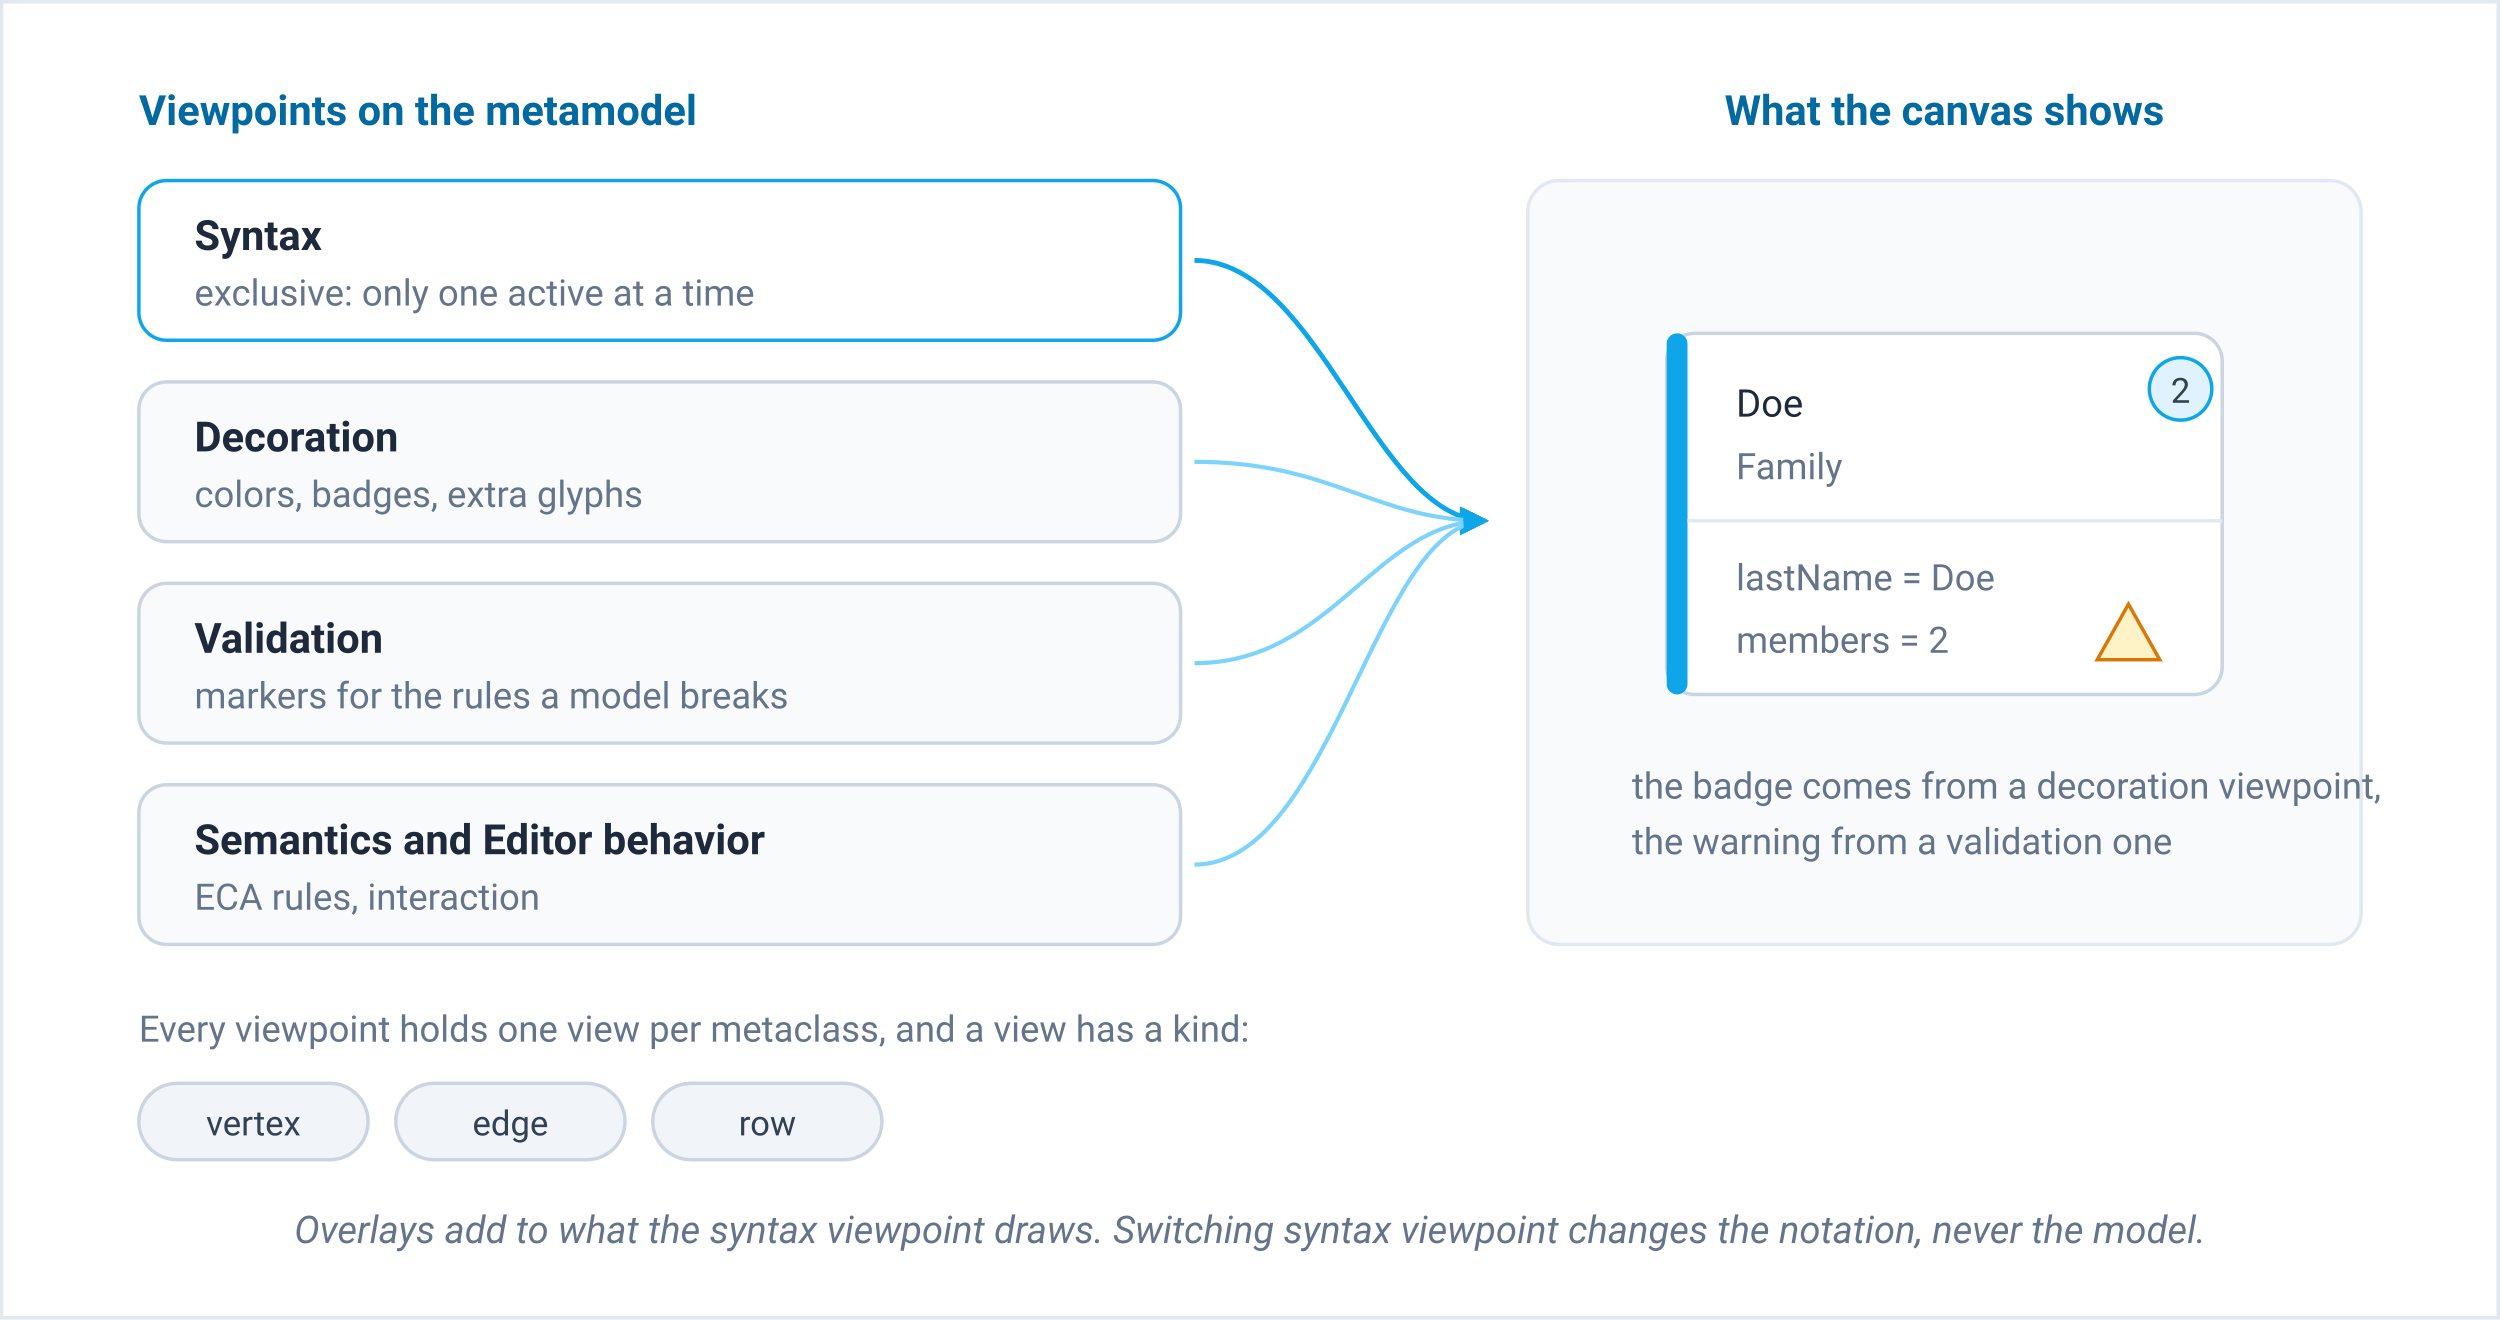
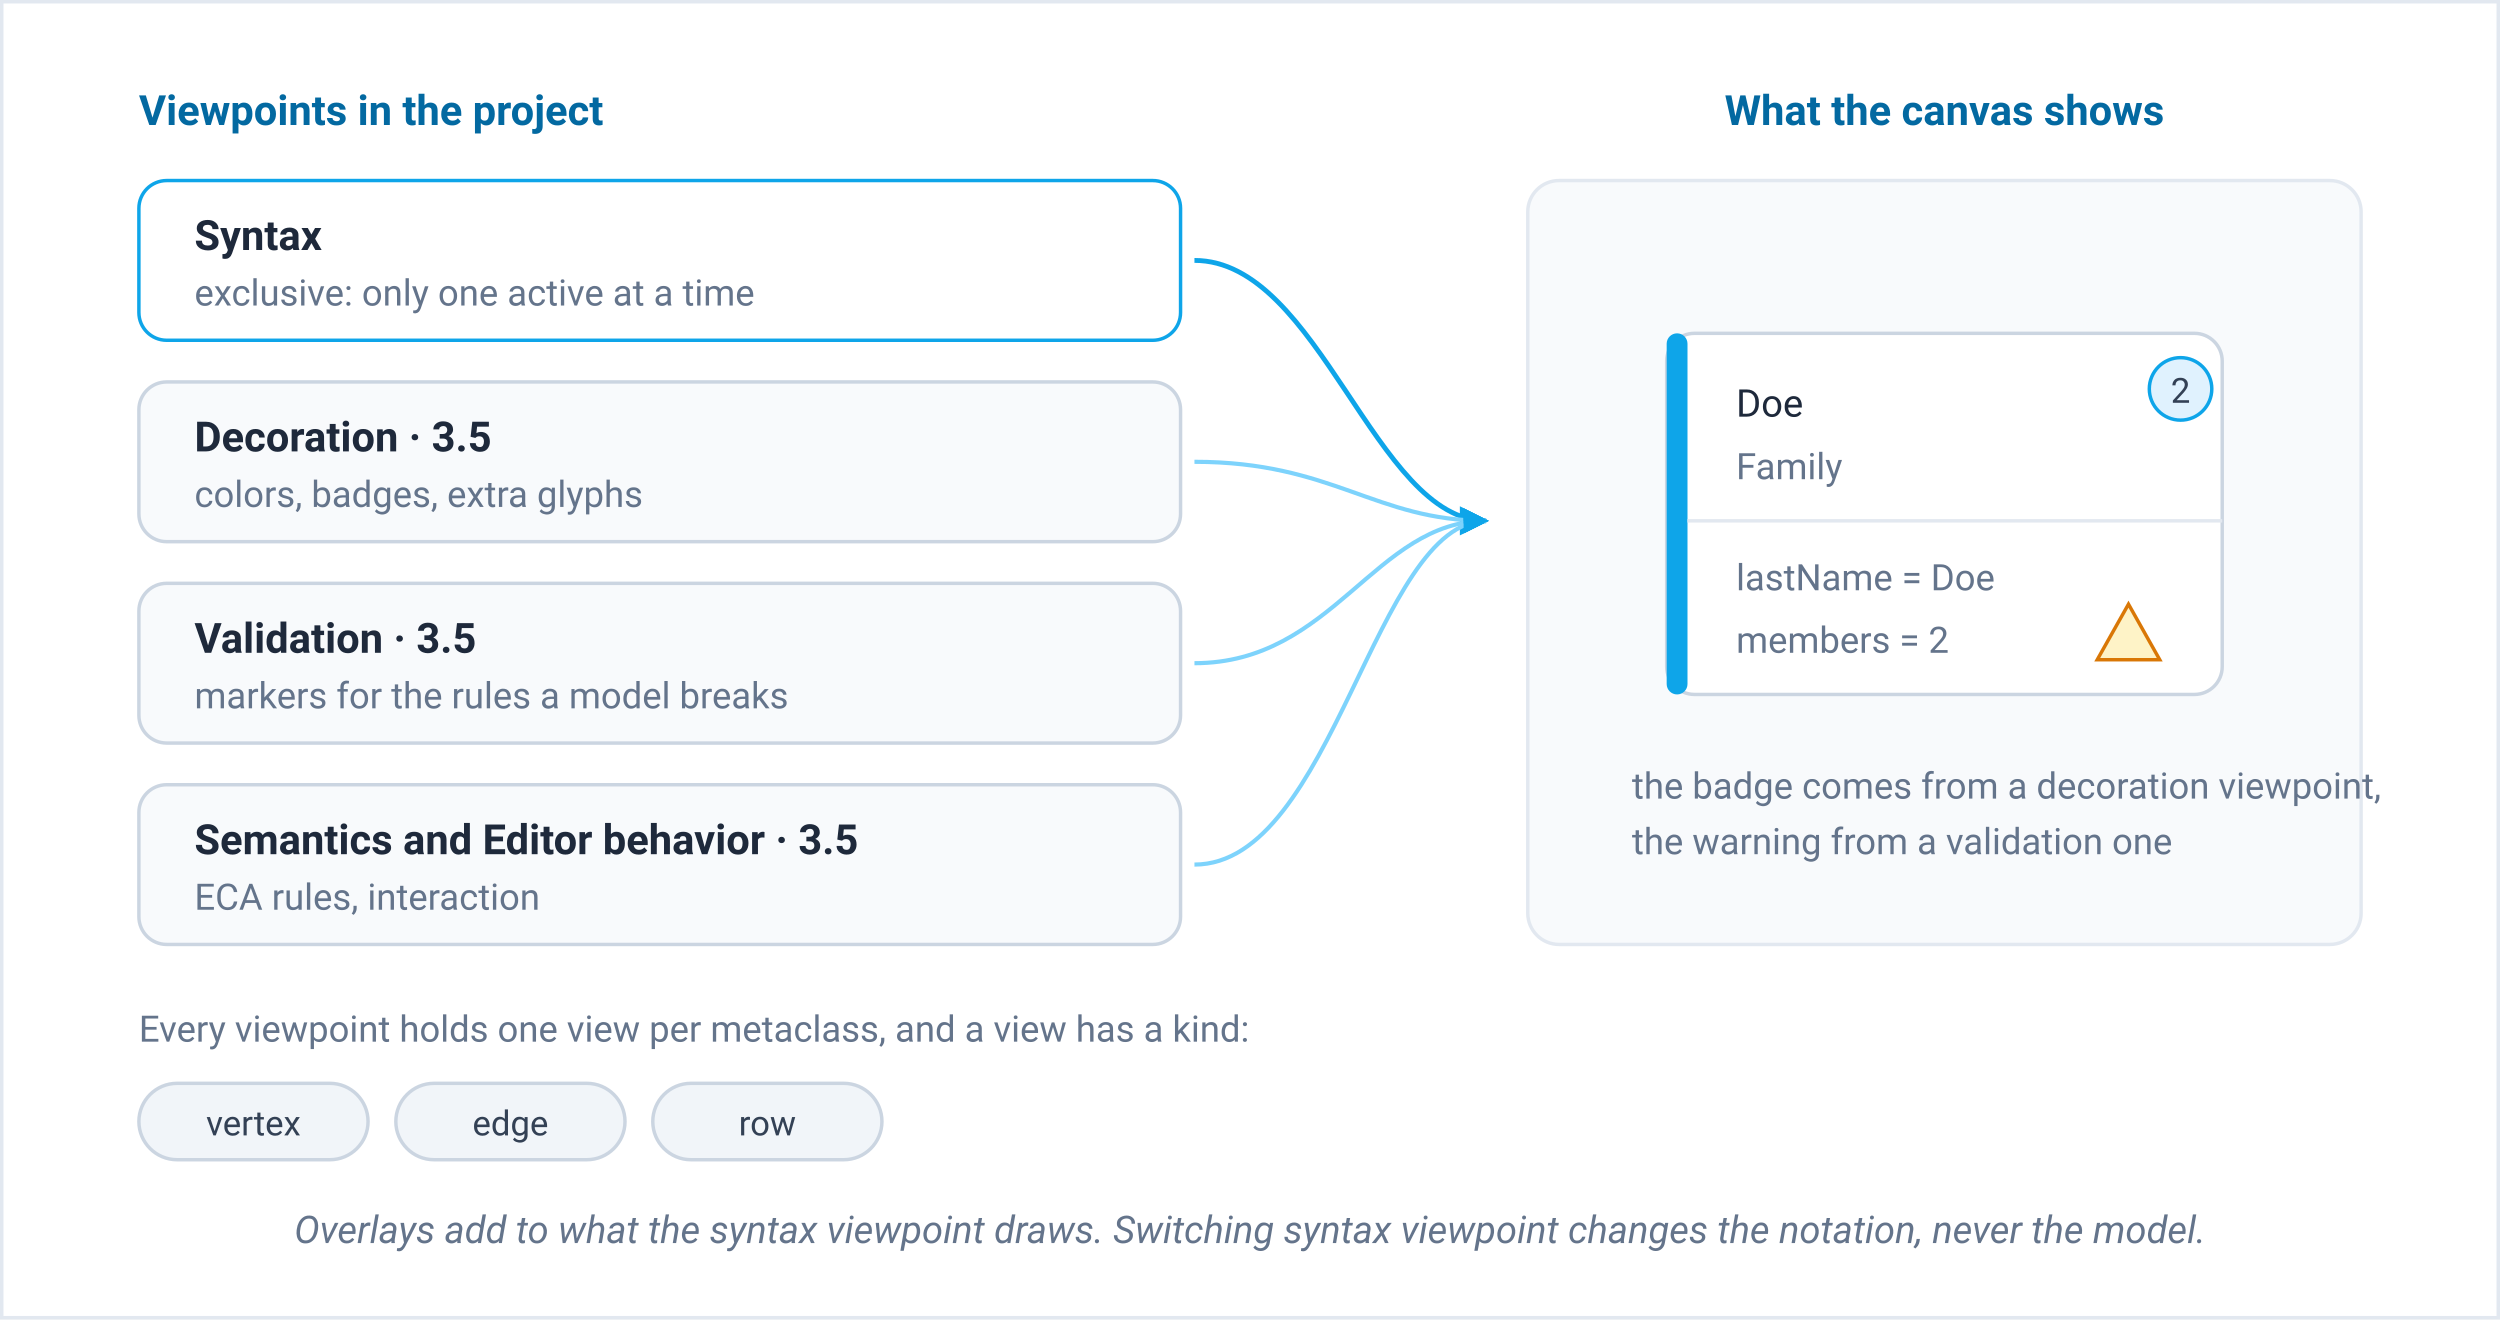
<svg xmlns="http://www.w3.org/2000/svg" width="720" height="380" viewBox="0 0 720 380" role="img" aria-label="A syntax viewpoint draws the node, and decoration, validation and semantics viewpoints overlay on top of it to produce what the canvas shows.">
  <style>
    .t   { font-family: ui-sans-serif, -apple-system, "Segoe UI", Roboto, "Helvetica Neue", sans-serif; }
    .hdr { font-size: 12px; font-weight: 600; fill: #0369a1; }
    .lay { font-size: 12px; font-weight: 600; fill: #1e293b; }
    .sub { font-size: 10.5px; fill: #64748b; }
    .obj { font-size: 11px; fill: #1e293b; }
    .cap { font-size: 11px; fill: #64748b; font-style: italic; }
    .chip{ font-size: 10px; fill: #334155; }
  </style>
  <defs>
    <marker id="c" viewBox="0 0 10 10" refX="9" refY="5" markerWidth="6" markerHeight="6" orient="auto">
      <path d="M 0 0 L 10 5 L 0 10 z" fill="#0ea5e9" />
    </marker>
  </defs>
  <rect width="720" height="380" fill="#ffffff" />
  <rect x="0.5" y="0.5" width="719" height="379" fill="none" stroke="#e2e8f0" />
-   <text class="t hdr" x="40" y="36">Viewpoints on the metamodel</text>
+   <text class="t hdr" x="40" y="36">Viewpoints in the project</text>
  <text class="t hdr" x="560" y="36" text-anchor="middle">What the canvas shows</text>
  <rect x="40" y="52" width="300" height="46" rx="8" fill="#ffffff" stroke="#0ea5e9" />
  <text class="t lay" x="56" y="72">Syntax</text>
  <text class="t sub" x="56" y="88">exclusive: only one active at a time</text>
  <rect x="40" y="110" width="300" height="46" rx="8" fill="#f8fafc" stroke="#cbd5e1" />
-   <text class="t lay" x="56" y="130">Decoration</text>
+   <text class="t lay" x="56" y="130">Decoration · 3.5</text>
  <text class="t sub" x="56" y="146">colors, badges, extra glyphs</text>
  <rect x="40" y="168" width="300" height="46" rx="8" fill="#f8fafc" stroke="#cbd5e1" />
-   <text class="t lay" x="56" y="188">Validation</text>
+   <text class="t lay" x="56" y="188">Validation · 3.5</text>
  <text class="t sub" x="56" y="204">markers for the rules a model breaks</text>
  <rect x="40" y="226" width="300" height="46" rx="8" fill="#f8fafc" stroke="#cbd5e1" />
-   <text class="t lay" x="56" y="246">Semantics and Editor behavior</text>
+   <text class="t lay" x="56" y="246">Semantics and Editor behavior · 3.5</text>
  <text class="t sub" x="56" y="262">ECA rules, interaction</text>
  <text class="t sub" x="40" y="300">Every viewpoint holds one view per metaclass, and a view has a kind:</text>
  <rect x="40" y="312" width="66" height="22" rx="11" fill="#f1f5f9" stroke="#cbd5e1" />
  <text class="t chip" x="73" y="327" text-anchor="middle">vertex</text>
  <rect x="114" y="312" width="66" height="22" rx="11" fill="#f1f5f9" stroke="#cbd5e1" />
  <text class="t chip" x="147" y="327" text-anchor="middle">edge</text>
  <rect x="188" y="312" width="66" height="22" rx="11" fill="#f1f5f9" stroke="#cbd5e1" />
  <text class="t chip" x="221" y="327" text-anchor="middle">row</text>
  <path d="M 344 75 C 380 75, 396 150, 428 150" fill="none" stroke="#0ea5e9" stroke-width="1.4" marker-end="url(#c)" />
  <path d="M 344 133 C 384 133, 396 150, 428 150" fill="none" stroke="#7dd3fc" stroke-width="1.2" marker-end="url(#c)" />
  <path d="M 344 191 C 384 191, 396 150, 428 150" fill="none" stroke="#7dd3fc" stroke-width="1.2" marker-end="url(#c)" />
  <path d="M 344 249 C 384 249, 396 150, 428 150" fill="none" stroke="#7dd3fc" stroke-width="1.2" marker-end="url(#c)" />
  <rect x="440" y="52" width="240" height="220" rx="9" fill="#f8fafc" stroke="#e2e8f0" />
  <rect x="480" y="96" width="160" height="104" rx="8" fill="#ffffff" stroke="#cbd5e1" />
  <rect x="480" y="96" width="6" height="104" rx="3" fill="#0ea5e9" />
  <text class="t obj" x="500" y="120">Doe</text>
  <text class="t sub" x="500" y="138">Family</text>
  <line x1="486" y1="150" x2="640" y2="150" stroke="#e2e8f0" />
  <text class="t sub" x="500" y="170">lastName = Doe</text>
  <text class="t sub" x="500" y="188">members = 2</text>
  <circle cx="628" cy="112" r="9" fill="#e0f2fe" stroke="#0ea5e9" />
  <text class="t chip" x="628" y="116" text-anchor="middle" fill="#0369a1">2</text>
  <path d="M 604 190 L 613 174 L 622 190 z" fill="#fef3c7" stroke="#d97706" />
  <text class="t sub" x="470" y="230">the badge comes from a decoration viewpoint,</text>
  <text class="t sub" x="470" y="246">the warning from a validation one</text>
  <text class="t cap" x="360" y="358" text-anchor="middle">Overlays add to what the syntax viewpoint draws. Switching syntax viewpoint changes the notation, never the model.</text>
</svg>
